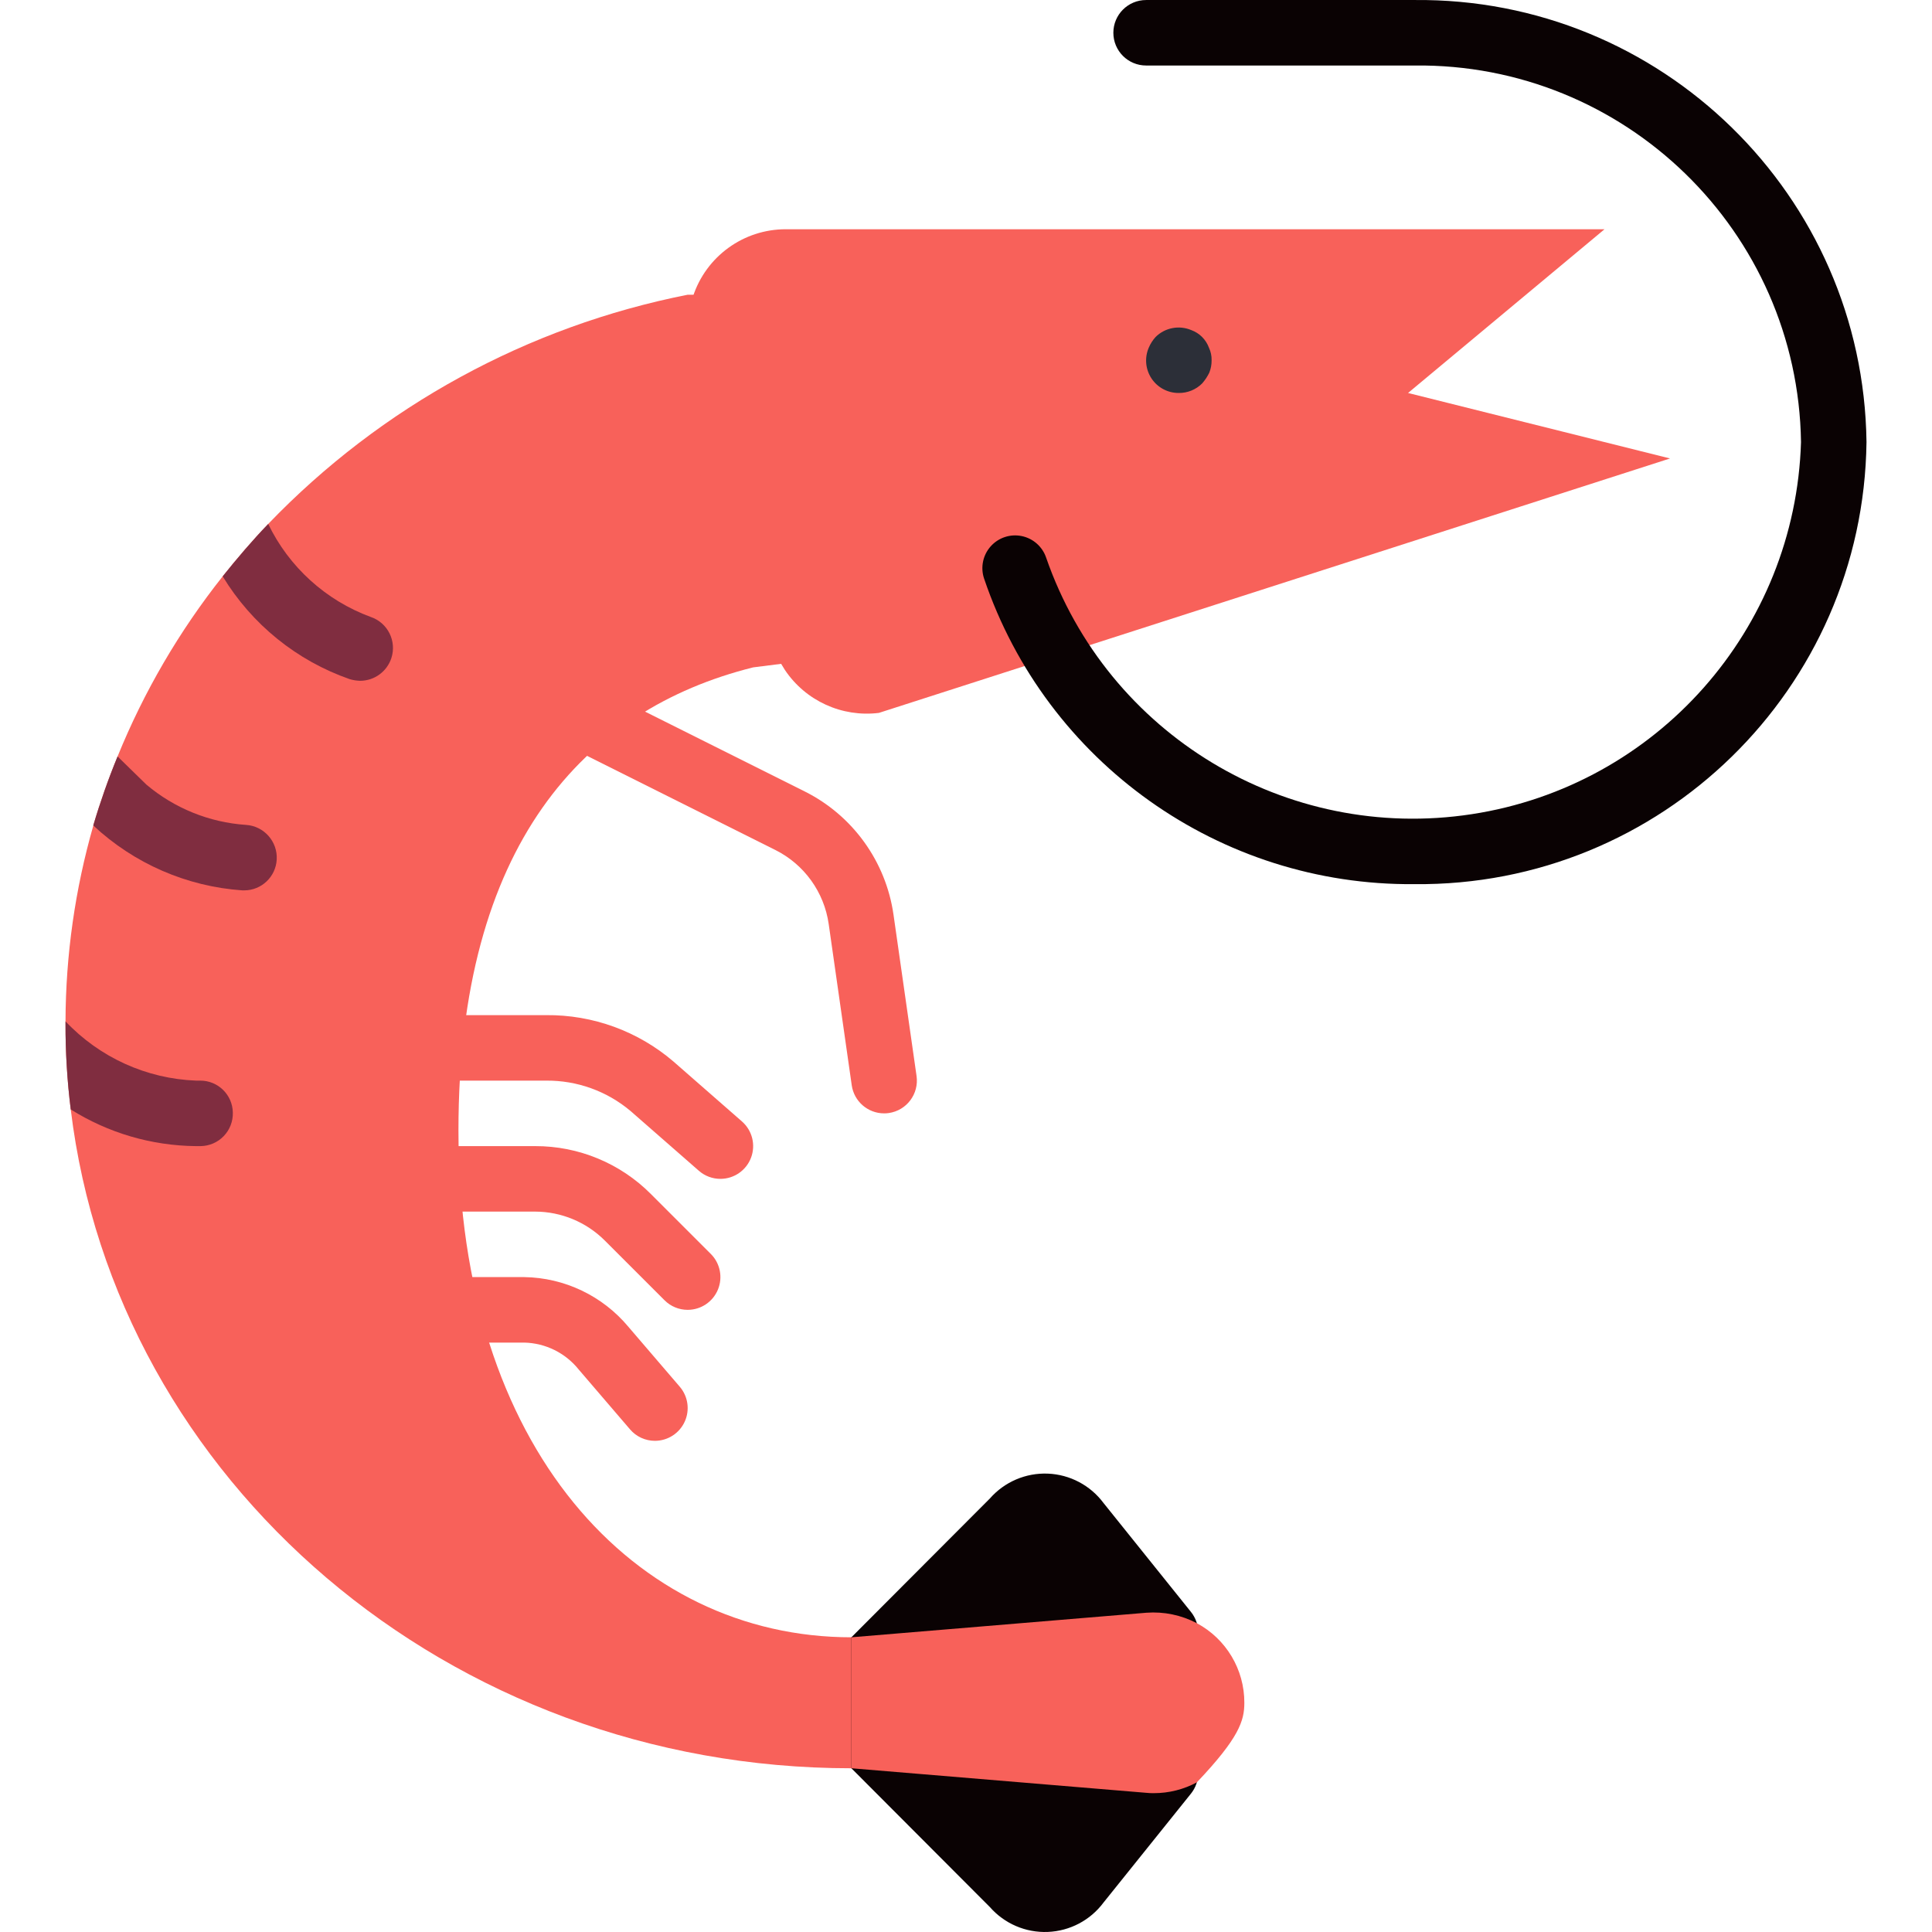
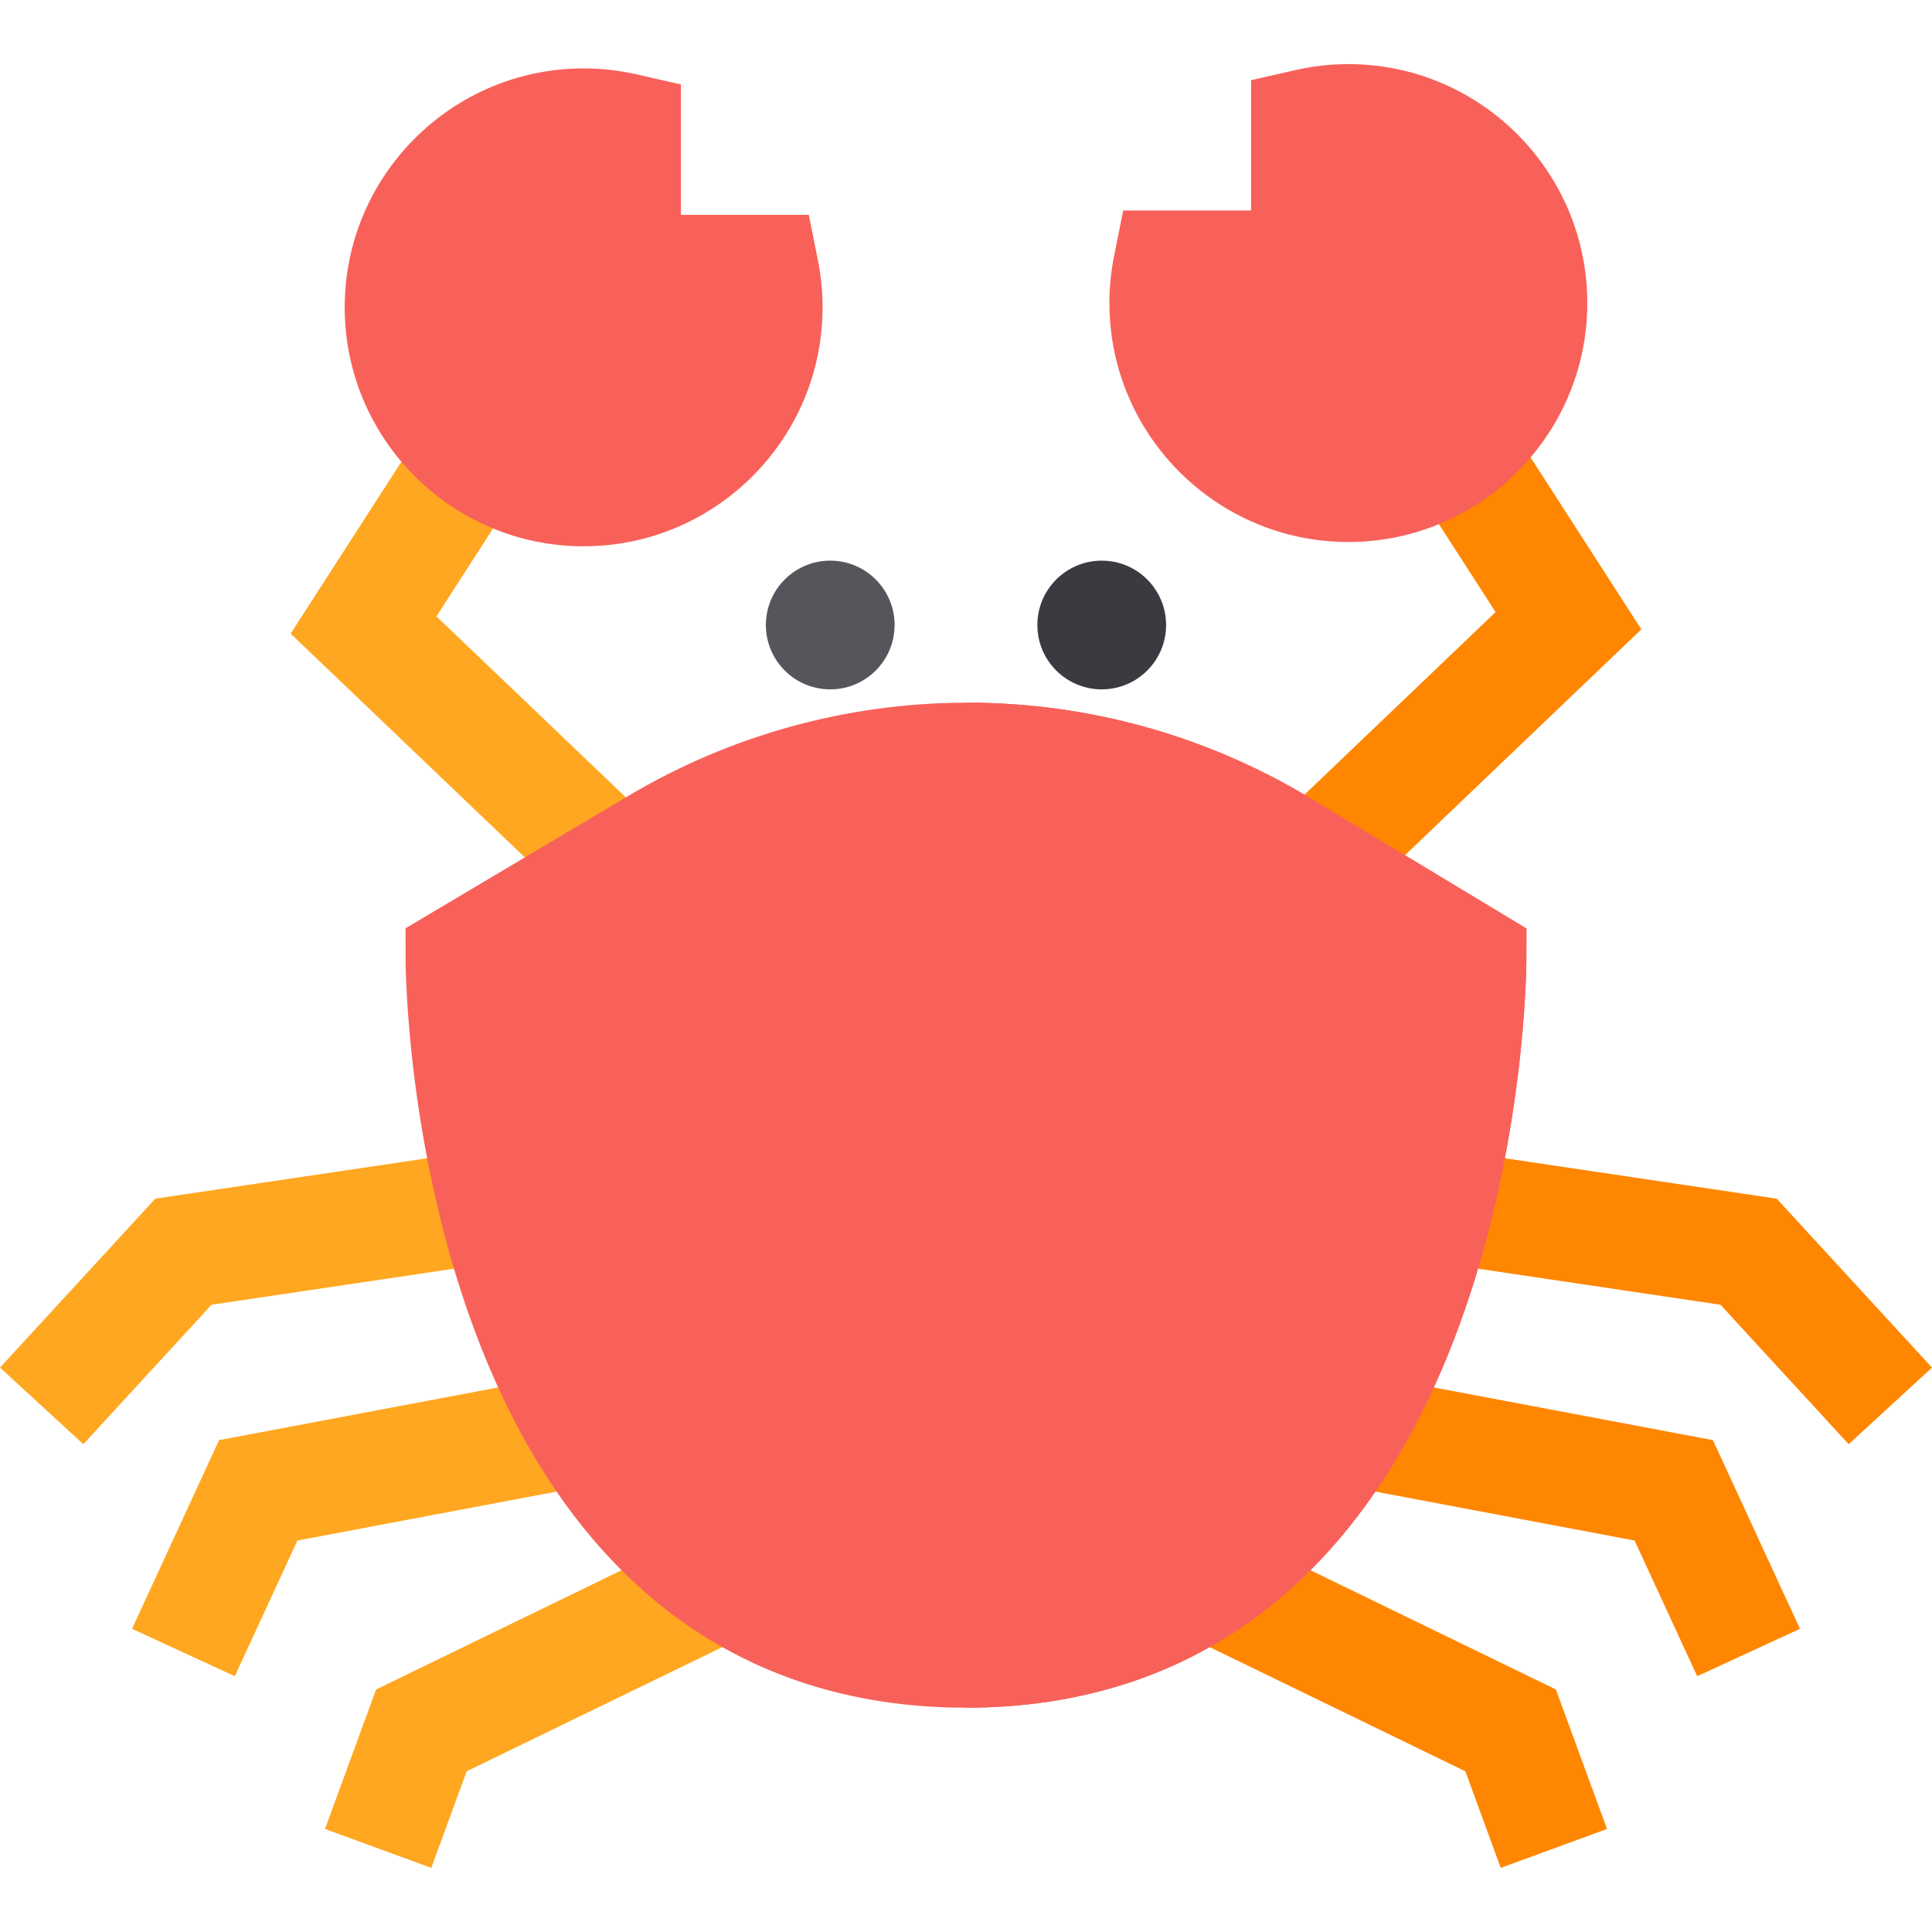
- <svg xmlns="http://www.w3.org/2000/svg" version="1.1" id="Capa_1" x="0px" y="0px" viewBox="0 0 512.007 512.007" style="enable-background:new 0 0 512.007 512.007;" xml:space="preserve" width="512px" height="512px" class="">
+ <svg xmlns="http://www.w3.org/2000/svg" version="1.1" width="512" height="512" x="0" y="0" viewBox="0 0 512 512" style="enable-background:new 0 0 512 512" xml:space="preserve" class="">
  <g>
-     <g transform="translate(0 -1)">
-       <g>
-         <path style="fill:#F8615A" d="M182.242,348.126c-2.302,0.003-4.51-0.912-6.135-2.543l-15.869-15.864    c-4.893-4.866-11.507-7.607-18.407-7.627h-20.335c-4.793,0-8.678-3.885-8.678-8.678s3.885-8.678,8.678-8.678h20.335    c11.513-0.029,22.56,4.548,30.678,12.712l15.868,15.865c2.481,2.482,3.223,6.214,1.88,9.456    C188.915,346.011,185.752,348.125,182.242,348.126z" data-original="#FB7B76" class="active-path" data-old_color="#FB7B76" />
-         <path style="fill:#F8615A" d="M190.916,313.414c-2.1,0.003-4.129-0.759-5.708-2.144l-18.135-15.864    c-6.251-5.254-14.174-8.101-22.339-8.025h-23.237c-4.793,0-8.678-3.885-8.678-8.678s3.885-8.678,8.678-8.678h23.237    c12.375-0.119,24.373,4.256,33.767,12.314l18.131,15.864c2.721,2.381,3.681,6.2,2.409,9.585    C197.769,311.172,194.532,313.414,190.916,313.414z" data-original="#FB7B76" class="active-path" data-old_color="#FB7B76" />
-         <path style="fill:#F8615A" d="M173.569,382.838c-2.535,0.005-4.944-1.101-6.593-3.025l-13.602-15.864    c-3.522-4.402-8.813-7.018-14.449-7.144h-17.428c-4.793,0-8.678-3.885-8.678-8.678s3.885-8.678,8.678-8.678h17.428    c10.693,0.158,20.784,4.977,27.627,13.195l13.602,15.864c2.204,2.574,2.71,6.194,1.295,9.273    C180.033,380.859,176.957,382.834,173.569,382.838L173.569,382.838z" data-original="#FB7B76" class="active-path" data-old_color="#FB7B76" />
-         <path style="fill:#F8615A" d="M234.297,296.058c-4.313-0.006-7.967-3.179-8.576-7.449l-6.106-42.737    c-1.209-8.459-6.49-15.787-14.131-19.61l-53.157-26.576c-4.271-2.152-5.996-7.354-3.857-11.632    c2.139-4.278,7.335-6.019,11.619-3.894l53.157,26.576c12.736,6.369,21.536,18.581,23.547,32.678l6.106,42.737    c0.679,4.744-2.616,9.141-7.36,9.822C235.128,296.031,234.713,296.059,234.297,296.058L234.297,296.058z" data-original="#FB7B76" class="active-path" data-old_color="#FB7B76" />
-       </g>
-       <path style="fill:#F8615A" d="M225.632,434.905l17.356-8.678v52.068l-17.356-8.678c-106.826,0-194.994-76.279-206.883-174.601   c-0.946-7.571-1.409-15.194-1.388-22.823v-0.521c0.053-17.556,2.536-35.019,7.376-51.894v-0.086   c1.828-6.18,3.972-12.263,6.422-18.224c6.97-17.153,16.35-33.224,27.856-47.729c3.818-4.772,7.81-9.459,12.062-13.885   c29.954-31.163,68.76-52.369,111.165-60.746h8.678c-0.955,2.516,20.393,72.287,34.712,95.458l-26.034,3.298   c-44.865,11.194-78.102,47.209-78.102,122.706C121.497,384.573,168.184,434.905,225.632,434.905z" data-original="#D75E72" class="" data-old_color="#D75E72" />
-       <path style="fill:#F8615A" d="M442.581,122.499l-209.66,67.428c-9.781,1.211-19.412-3.185-24.906-11.368l-0.955-1.562   c-1.041-1.562-1.996-3.038-2.951-4.599c-14.322-23.214-21.894-49.958-21.868-77.234v-7.376c-0.034-2.78,0.437-5.544,1.388-8.157   c3.462-10.678,13.42-17.901,24.645-17.877h216.949l-52.068,43.39L442.581,122.499z" data-original="#FB7B76" class="active-path" data-old_color="#FB7B76" />
-       <path style="fill:#2C2F38;" d="M312.412,105.143c-2.902,0.027-5.623-1.412-7.233-3.826c-1.611-2.415-1.894-5.479-0.754-8.148   c0.44-1.052,1.058-2.021,1.826-2.865c2.492-2.467,6.227-3.186,9.458-1.822c2.18,0.79,3.896,2.507,4.686,4.686   c0.487,1.03,0.725,2.159,0.696,3.298c0.017,1.128-0.19,2.249-0.61,3.297c-0.504,1.036-1.145,2-1.906,2.865   C316.94,104.257,314.72,105.164,312.412,105.143L312.412,105.143z" data-original="#2C2F38" class="" />
-       <g>
-         <path style="fill:#0A0203" d="M317.532,470.904c0,1.976-0.674,3.892-1.911,5.432l-23.168,28.861    c-3.493,4.694-8.92,7.558-14.766,7.794c-5.846,0.236-11.486-2.182-15.346-6.579l-36.708-36.795v-34.712l36.708-36.795    c3.86-4.397,9.5-6.814,15.346-6.579c5.846,0.236,11.273,3.1,14.767,7.793l23.169,28.861c1.237,1.541,1.911,3.457,1.911,5.432    L317.532,470.904z" data-original="#DF4D60" class="" data-old_color="#DF4D60" />
-         <path style="fill:#0A0203" d="M374.81,235.312c-51.515,0.448-97.497-32.224-114.025-81.017c-0.975-2.943-0.306-6.182,1.755-8.498    s5.201-3.356,8.237-2.729s5.507,2.826,6.482,5.769c16.291,46.883,63.728,75.454,112.787,67.93s85.754-48.998,87.246-98.608    c-0.816-55.826-46.655-100.464-102.483-99.797h-71.076c-4.793,0-8.678-3.885-8.678-8.678s3.885-8.678,8.678-8.678h71.076    C440.22,0.345,493.826,52.75,494.648,118.159C493.827,183.569,440.221,235.973,374.81,235.312L374.81,235.312z" data-original="#DF4D60" class="" data-old_color="#DF4D60" />
-       </g>
-       <g>
-         <path style="fill:#802D40" d="M103.707,175.434c-1.177,3.56-4.495,5.97-8.244,5.988c-0.941-0.023-1.874-0.169-2.777-0.434    c-14.047-4.897-25.952-14.531-33.671-27.249c3.818-4.772,7.81-9.459,12.062-13.885c5.521,11.422,15.258,20.257,27.162,24.645    C102.755,166.025,105.196,170.907,103.707,175.434z" data-original="#802D40" class="" data-old_color="#802D40" />
-         <path style="fill:#802D40" d="M73.334,228.804c-0.257,4.563-4.021,8.136-8.591,8.157h-0.521    c-14.744-1.026-28.685-7.093-39.485-17.182v-0.086c1.828-6.18,3.972-12.263,6.422-18.224l7.636,7.463    c7.432,6.277,16.675,10.017,26.381,10.674C69.962,219.907,73.606,224.016,73.334,228.804L73.334,228.804z" data-original="#802D40" class="" data-old_color="#802D40" />
-         <path style="fill:#802D40" d="M61.705,295.884c0.054,2.304-0.813,4.534-2.41,6.196c-1.597,1.662-3.791,2.618-6.095,2.655h-1.302    c-11.736-0.112-23.211-3.476-33.15-9.719c-0.946-7.571-1.409-15.194-1.388-22.823v-0.521c9.035,9.574,21.47,15.215,34.625,15.708    h1.041C57.768,287.343,61.647,291.144,61.705,295.884z" data-original="#802D40" class="" data-old_color="#802D40" />
-       </g>
-       <path style="fill:#F8615A" d="M329.768,452.261c0,4.773-1.388,9.286-12.583,21.087c-3.494,1.88-7.4,2.864-11.368,2.864   c-0.667,0.014-1.333-0.015-1.996-0.087l-78.188-6.509v-34.712l78.188-6.508c4.627-0.345,9.258,0.618,13.364,2.778   C324.955,435.336,329.795,443.447,329.768,452.261L329.768,452.261z" data-original="#FB7B76" class="active-path" data-old_color="#FB7B76" />
+     <polygon style="" points="151.989,239.549 77.023,167.923 116.737,106.286 141.951,122.532 115.654,163.348   172.71,217.861 " fill="#ffa720" data-original="#ffa720" class="" />
+     <g>
+       <polygon style="" points="397.707,495.011 388.332,469.411 312.982,432.813 326.087,405.833 412.33,447.722    425.872,484.694  " fill="#ff8600" data-original="#ff8600" class="" />
+       <polygon style="" points="449.773,444.215 433.185,408.257 354.276,393.361 359.84,363.887 453.945,381.651    477.01,431.651  " fill="#ff8600" data-original="#ff8600" class="" />
+       <polygon style="" points="489.919,382.728 455.94,345.77 378.246,334.22 382.656,304.551 470.843,317.661    512,362.427  " fill="#ff8600" data-original="#ff8600" class="" />
    </g>
+     <g>
+       <polygon style="" points="114.293,495.011 86.128,484.694 99.67,447.722 185.913,405.833 199.018,432.813    123.668,469.411  " fill="#ffa720" data-original="#ffa720" class="" />
+       <polygon style="" points="62.227,444.215 34.99,431.651 58.055,381.651 152.16,363.887 157.723,393.361    78.815,408.257  " fill="#ffa720" data-original="#ffa720" class="" />
+       <polygon style="" points="22.081,382.728 0,362.427 41.157,317.661 129.344,304.551 133.754,334.22 56.06,345.77  " fill="#ffa720" data-original="#ffa720" class="" />
+     </g>
+     <path style="" d="M404.525,246.062l-0.02,8.499c-0.01,1.97-0.32,48.942-17.767,96.634  C362.472,417.514,317.259,452.558,256,452.558s-106.472-35.044-130.738-101.363c-17.447-47.692-17.757-94.664-17.767-96.634  l-0.02-8.559l59.15-35.144c27.036-16.067,57.93-24.576,89.375-24.646h0.38c31.985,0,63.359,8.729,90.755,25.246L404.525,246.062z" fill="#f8615a" data-original="#ff7a53" class="" />
+     <circle style="" cx="220.023" cy="165.633" r="17.057" fill="#57555c" data-original="#57555c" />
+     <circle style="" cx="291.971" cy="165.633" r="17.057" fill="#3a3a41" data-original="#3a3a41" />
+     <polygon style="" points="360.011,238.409 339.29,216.722 396.346,162.208 370.049,121.392 395.263,105.147   434.977,166.783 " fill="#ff8600" data-original="#ff8600" class="" />
+     <path style="" d="M214.35,56.932h-33.896V22.386l-11.665-2.659c-4.653-1.061-9.403-1.599-14.12-1.599  c-34.916,0-63.321,28.406-63.321,63.322s28.406,63.322,63.321,63.322c34.916,0,63.322-28.406,63.322-63.322  c0-4.171-0.415-8.363-1.233-12.46L214.35,56.932z" fill="#f8615a" data-original="#ff7a53" class="" />
+     <g>
+       <path style="" d="M357.331,16.989c-4.715,0-9.465,0.538-14.12,1.599l-11.665,2.659v34.547h-33.895l-2.41,12.058   c-0.819,4.098-1.234,8.29-1.234,12.46c0,34.916,28.406,63.322,63.322,63.322s63.323-28.406,63.323-63.322   S392.246,16.989,357.331,16.989z" fill="#f8615a" data-original="#ff4f19" class="" />
+       <path style="" d="M404.525,246.062l-0.02,8.499c-0.01,1.97-0.32,48.942-17.767,96.634   C362.472,417.514,317.259,452.558,256,452.558V186.212h0.38c31.985,0,63.359,8.729,90.755,25.246L404.525,246.062z" fill="#f8615a" data-original="#ff4f19" class="" />
+     </g>
+     <g>
+ </g>
+     <g>
+ </g>
+     <g>
+ </g>
+     <g>
+ </g>
+     <g>
+ </g>
+     <g>
+ </g>
+     <g>
+ </g>
+     <g>
+ </g>
+     <g>
+ </g>
+     <g>
+ </g>
+     <g>
+ </g>
+     <g>
+ </g>
+     <g>
+ </g>
+     <g>
+ </g>
+     <g>
+ </g>
  </g>
</svg>
